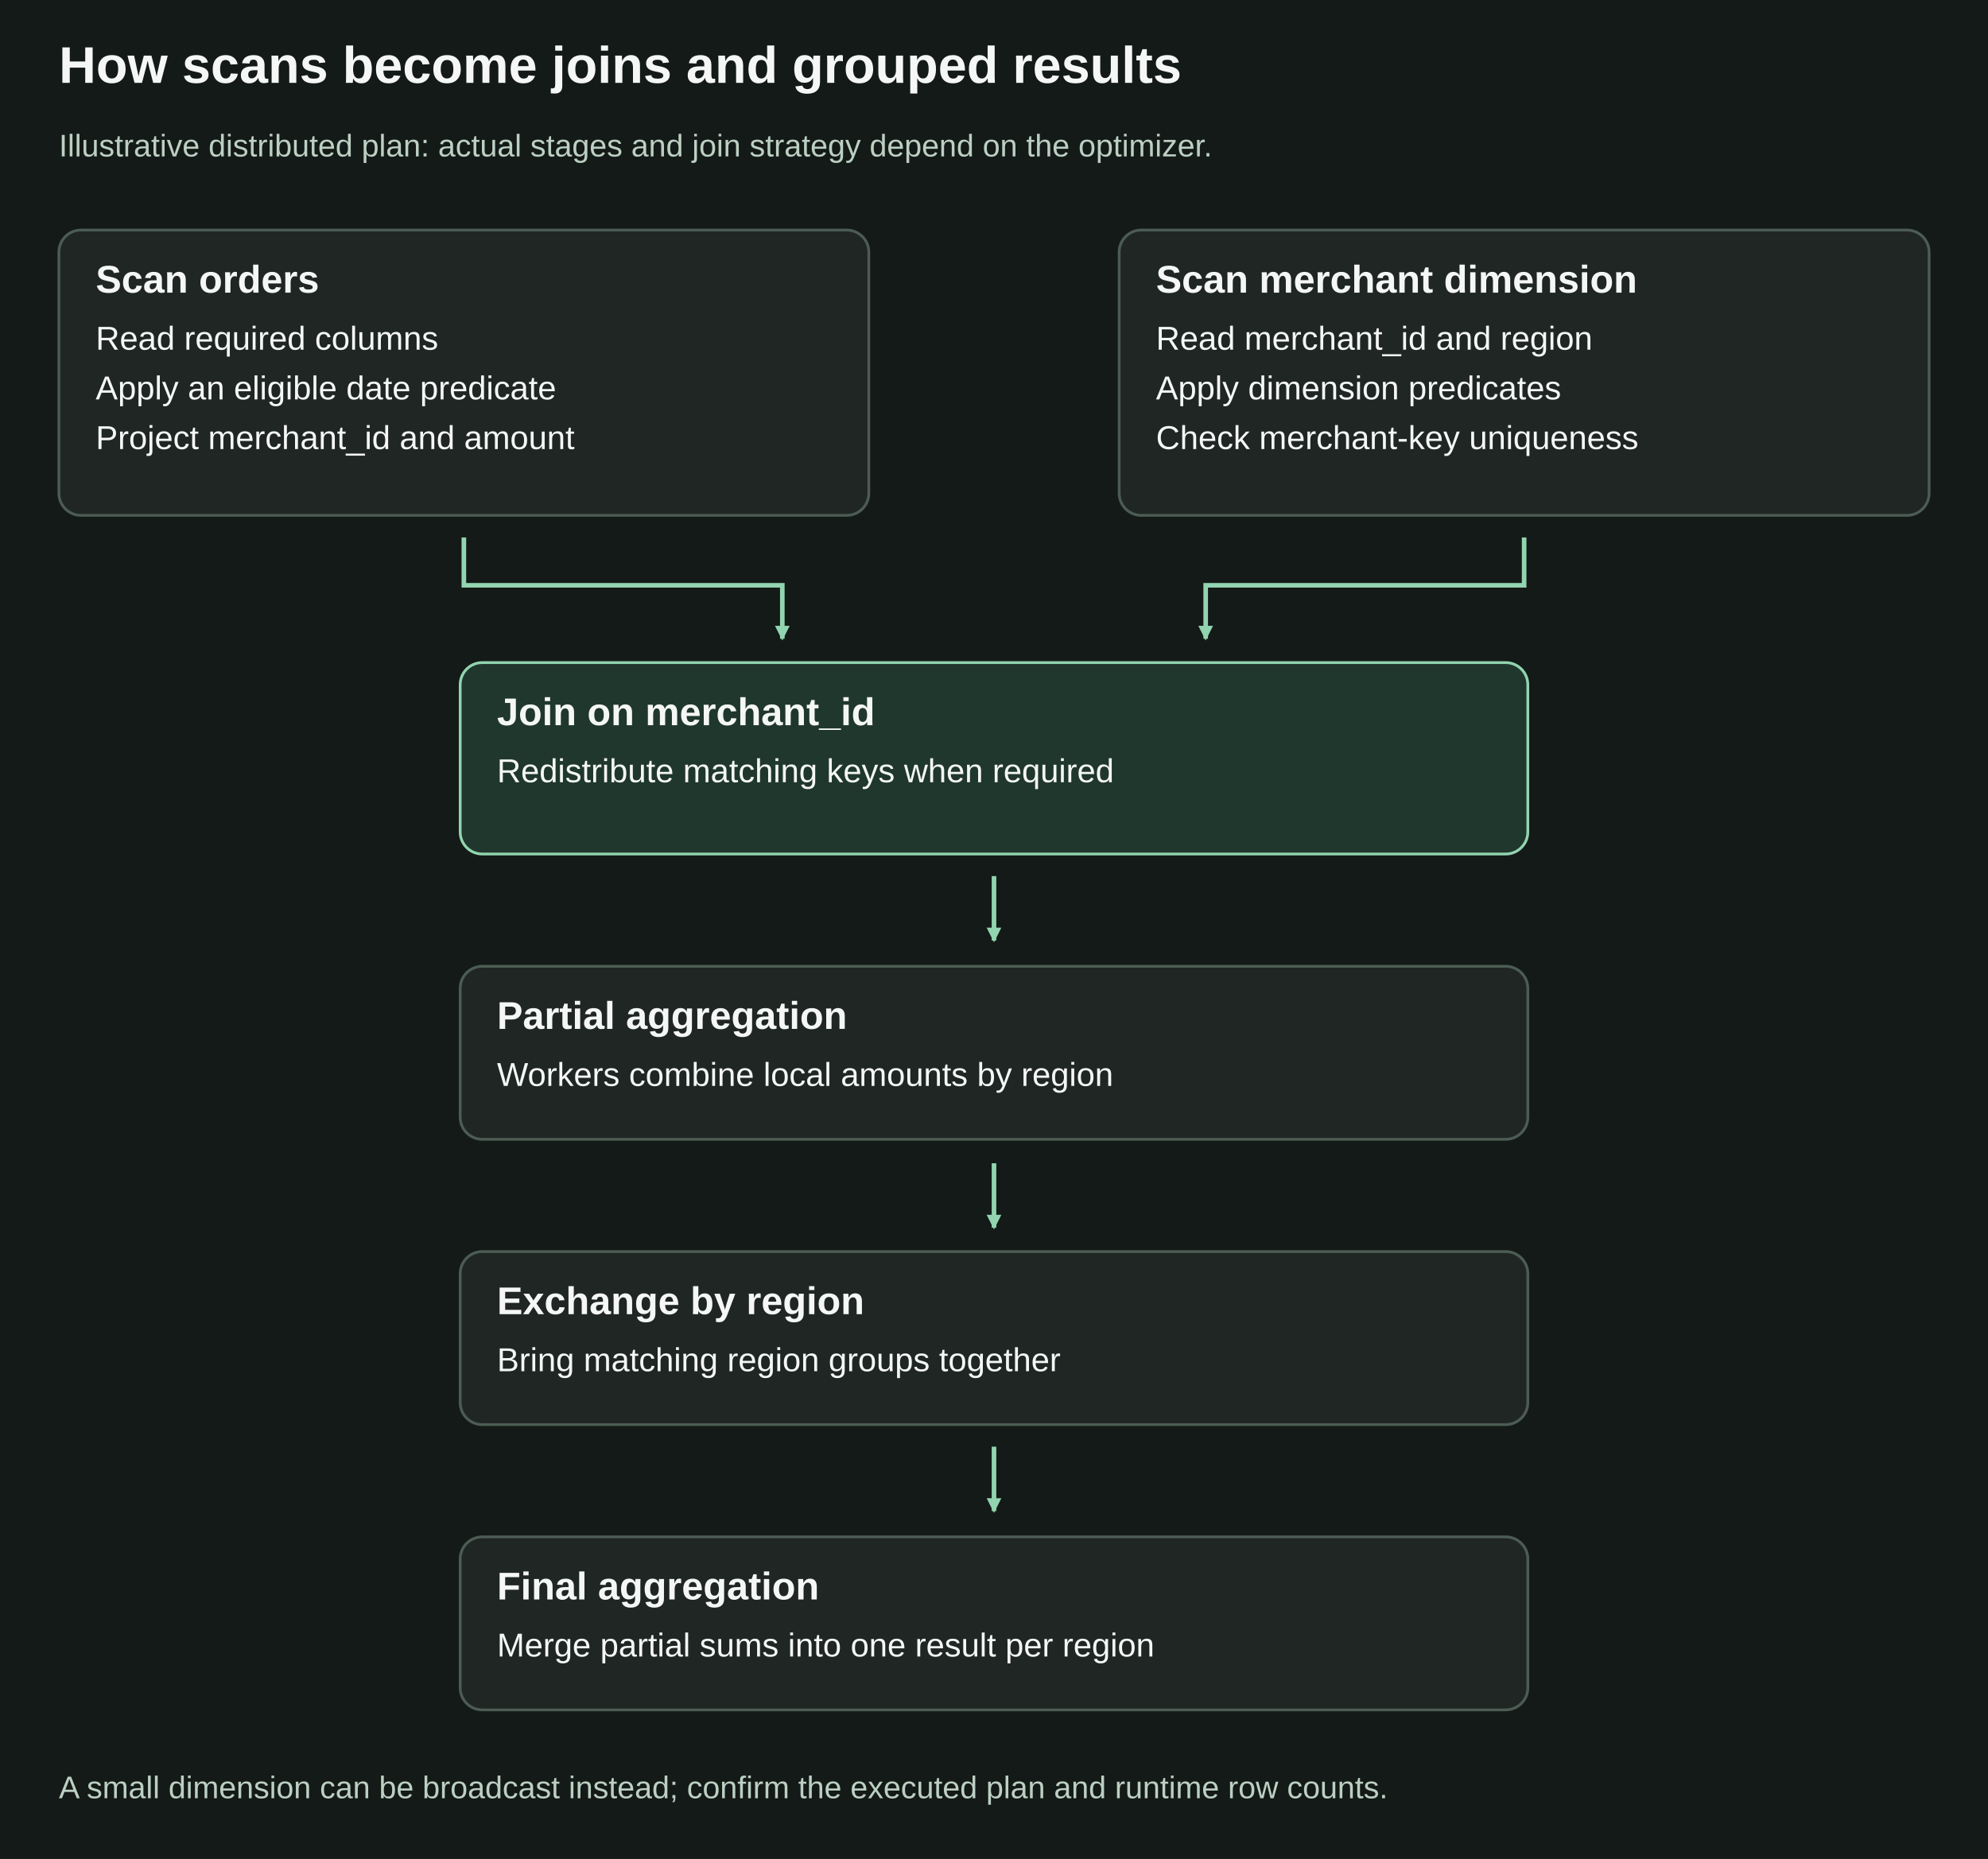
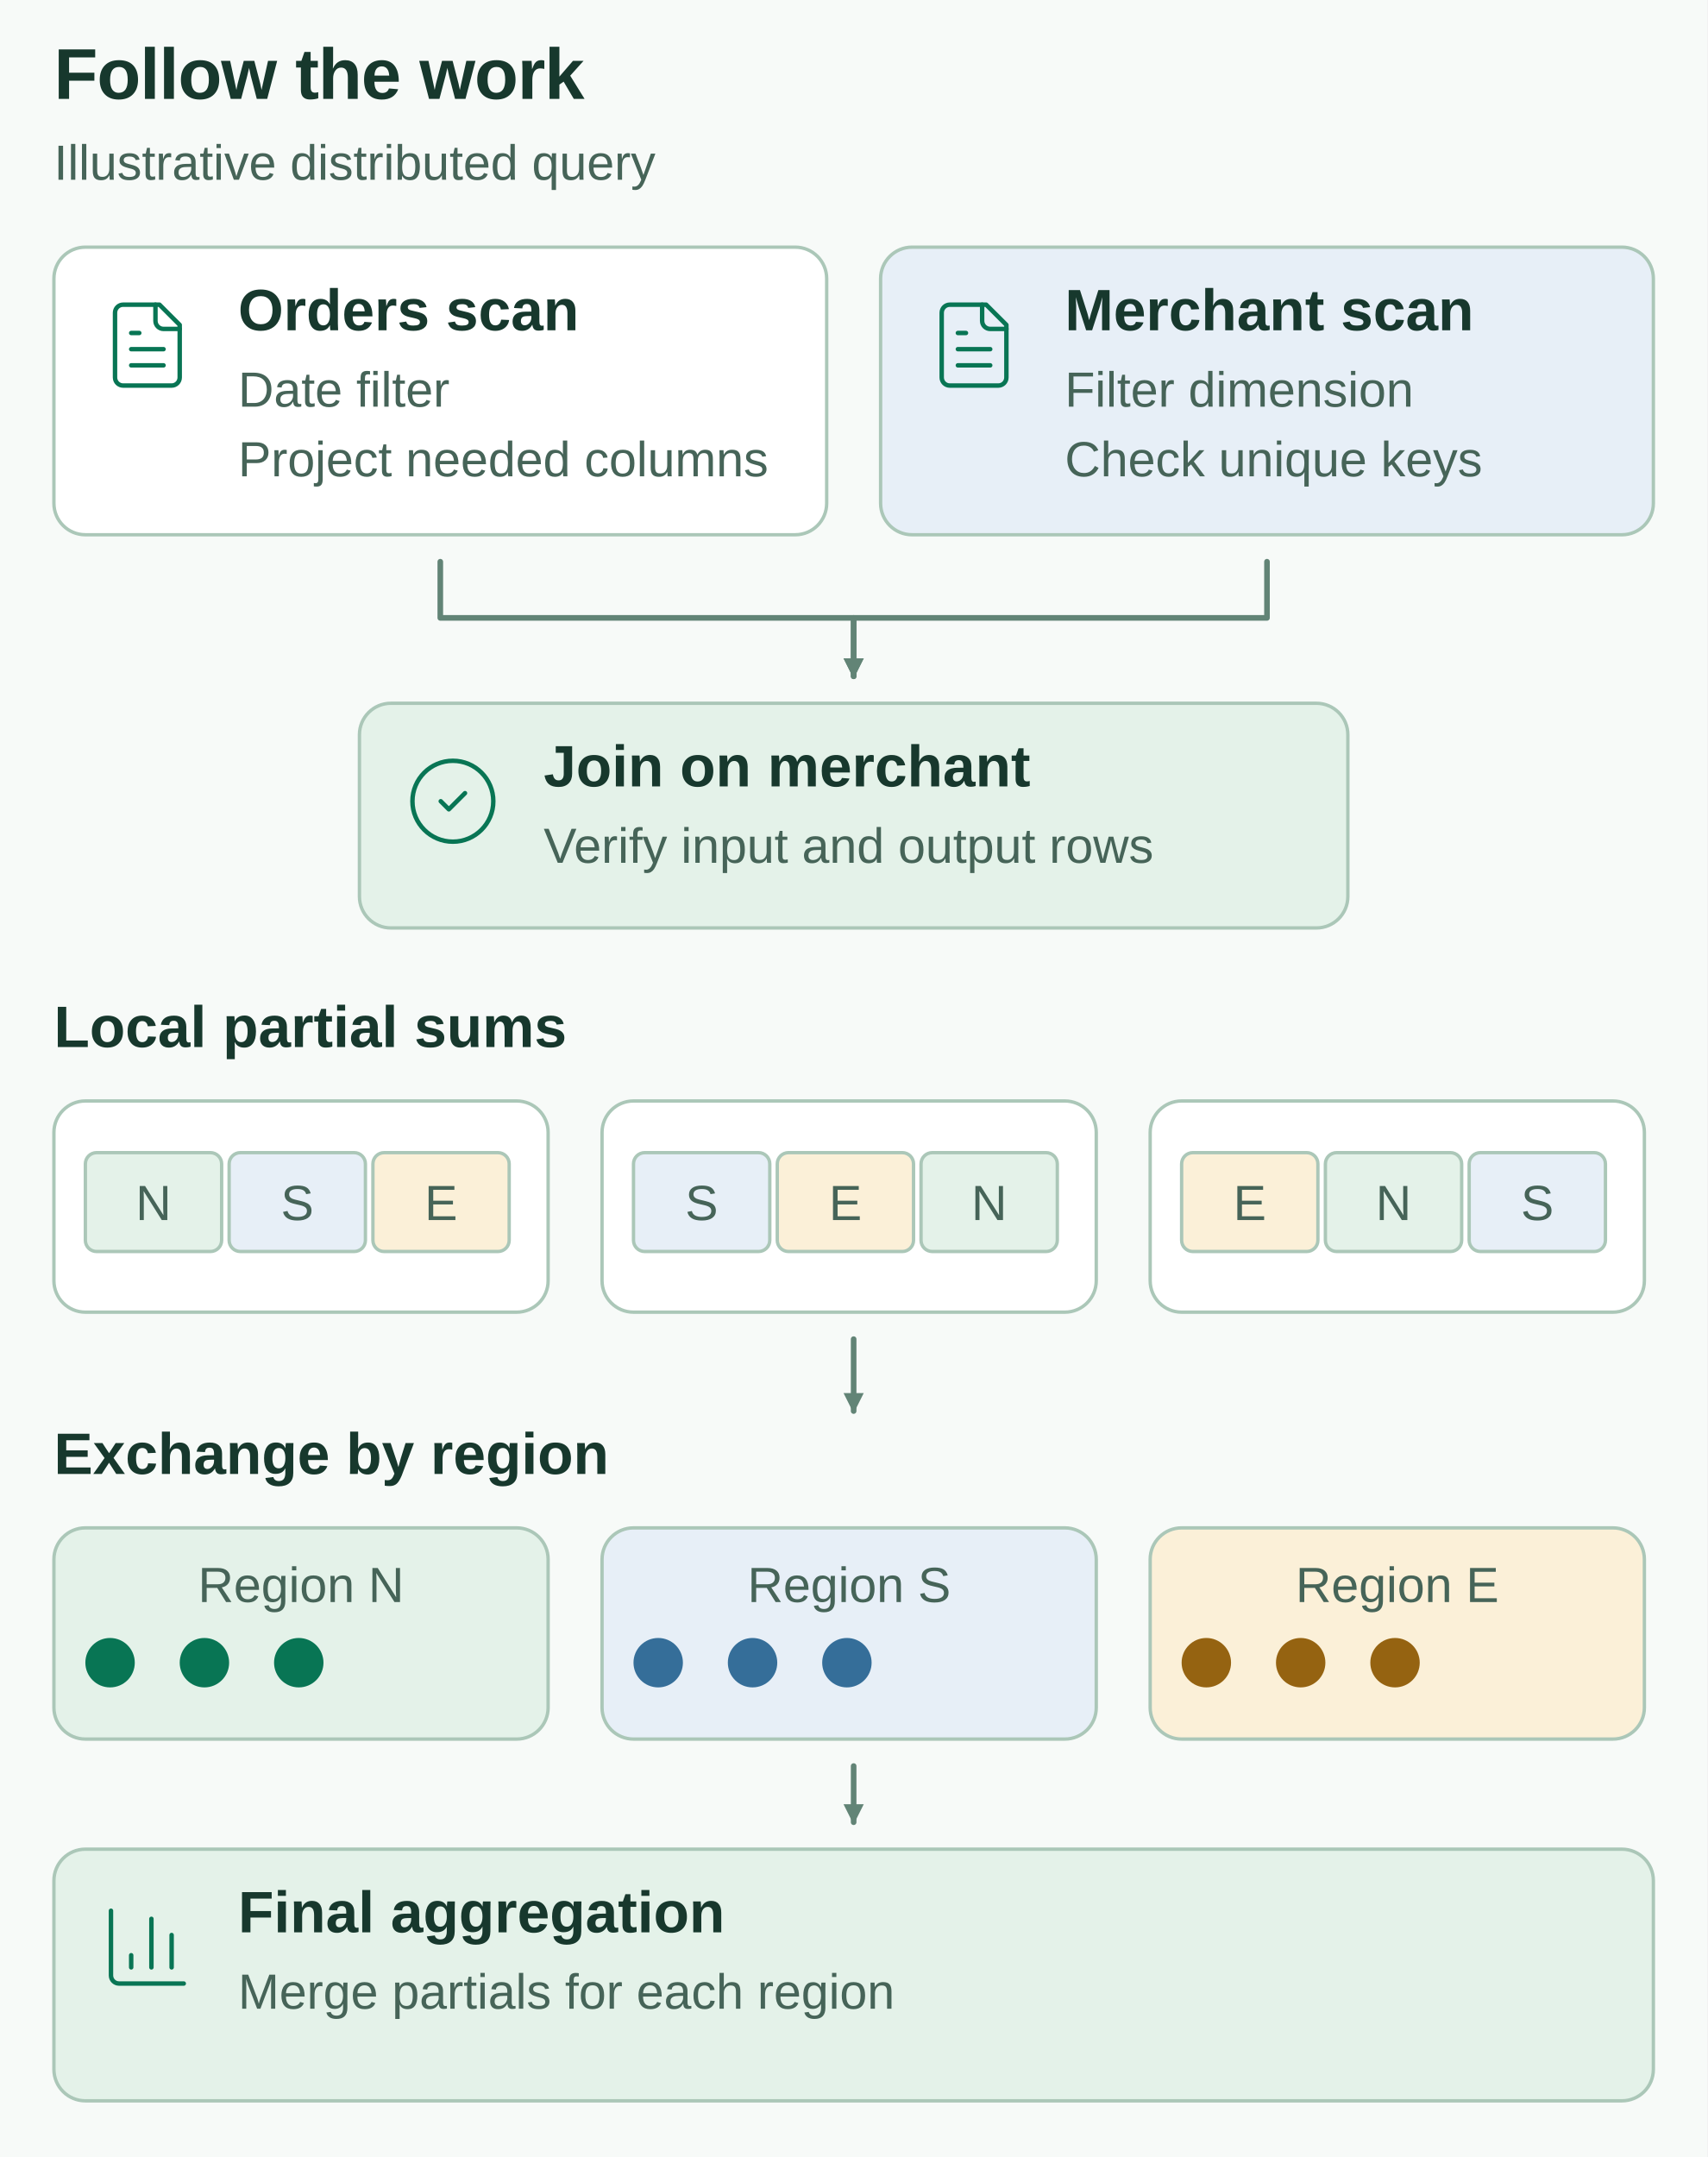
- <svg xmlns="http://www.w3.org/2000/svg" width="1080" height="1010" viewBox="0 0 1080 1010" role="img" aria-labelledby="title">
+ <svg xmlns="http://www.w3.org/2000/svg" width="760" height="960" viewBox="0 0 760 960" role="img" aria-labelledby="title desc">
  <defs>
-     <marker markerUnits="userSpaceOnUse" id="arrow" markerWidth="8" markerHeight="8" refX="7" refY="4" orient="auto">
-       <path d="M0,0 L8,4 L0,8" fill="#92d4b0" />
+     <marker id="arrow" markerUnits="userSpaceOnUse" markerWidth="9" markerHeight="9" refX="8" refY="4.5" orient="auto">
+       <path d="M0,0 L9,4.5 L0,9 Z" fill="#628476" />
    </marker>
-     <marker markerUnits="userSpaceOnUse" id="back" markerWidth="8" markerHeight="8" refX="1" refY="4" orient="auto">
-       <path d="M8,0 L0,4 L8,8" fill="#92d4b0" />
+     <marker id="arrow-blue" markerUnits="userSpaceOnUse" markerWidth="9" markerHeight="9" refX="8" refY="4.5" orient="auto">
+       <path d="M0,0 L9,4.5 L0,9 Z" fill="#356e99" />
+     </marker>
+     <marker id="arrow-amber" markerUnits="userSpaceOnUse" markerWidth="9" markerHeight="9" refX="8" refY="4.5" orient="auto">
+       <path d="M0,0 L9,4.5 L0,9 Z" fill="#956311" />
    </marker>
  </defs>
-   <style>text{font-family:Arial,Helvetica,sans-serif;fill:#f4f7f5}.title{font-size:28px;font-weight:700}.heading{font-size:21px;font-weight:700}.body{font-size:18px}.note{font-size:17px;fill:#bccfc3}.small{font-size:16px;fill:#bccfc3}</style>
-   <rect width="1080" height="1010" rx="0" fill="#141a17" />
-   <text x="32" y="45" class="title">How scans become joins and grouped results</text>
-   <text x="32" y="85" class="note">Illustrative distributed plan: actual stages and join strategy depend on the optimizer.</text>
-   <rect x="32" y="125" width="440" height="155" rx="12" fill="#202624" stroke="#4c5c54" stroke-width="1.5" />
-   <text x="52" y="159" class="heading">Scan orders</text>
-   <text x="52" y="190" class="body">Read required columns</text>
-   <text x="52" y="217" class="body">Apply an eligible date predicate</text>
-   <text x="52" y="244" class="body">Project merchant_id and amount</text>
-   <rect x="608" y="125" width="440" height="155" rx="12" fill="#202624" stroke="#4c5c54" stroke-width="1.5" />
-   <text x="628" y="159" class="heading">Scan merchant dimension</text>
-   <text x="628" y="190" class="body">Read merchant_id and region</text>
-   <text x="628" y="217" class="body">Apply dimension predicates</text>
-   <text x="628" y="244" class="body">Check merchant-key uniqueness</text>
-   <path d="M252,292 V318 H425 V347" fill="none" stroke="#92d4b0" stroke-width="2.5" marker-end="url(#arrow)" />
-   <path d="M828,292 V318 H655 V347" fill="none" stroke="#92d4b0" stroke-width="2.5" marker-end="url(#arrow)" />
-   <rect x="250" y="360" width="580" height="104" rx="12" fill="#20372d" stroke="#92d4b0" stroke-width="1.5" />
-   <text x="270" y="394" class="heading">Join on merchant_id</text>
-   <text x="270" y="425" class="body">Redistribute matching keys when required</text>
-   <path d="M540,476 L540,511" fill="none" stroke="#92d4b0" stroke-width="2.5" marker-end="url(#arrow)" />
-   <rect x="250" y="525" width="580" height="94" rx="12" fill="#202624" stroke="#4c5c54" stroke-width="1.5" />
-   <text x="270" y="559" class="heading">Partial aggregation</text>
-   <text x="270" y="590" class="body">Workers combine local amounts by region</text>
-   <path d="M540,632 L540,667" fill="none" stroke="#92d4b0" stroke-width="2.5" marker-end="url(#arrow)" />
-   <rect x="250" y="680" width="580" height="94" rx="12" fill="#202624" stroke="#4c5c54" stroke-width="1.5" />
-   <text x="270" y="714" class="heading">Exchange by region</text>
-   <text x="270" y="745" class="body">Bring matching region groups together</text>
-   <path d="M540,786 L540,821" fill="none" stroke="#92d4b0" stroke-width="2.5" marker-end="url(#arrow)" />
-   <rect x="250" y="835" width="580" height="94" rx="12" fill="#202624" stroke="#4c5c54" stroke-width="1.5" />
-   <text x="270" y="869" class="heading">Final aggregation</text>
-   <text x="270" y="900" class="body">Merge partial sums into one result per region</text>
-   <text x="32" y="977" class="note">A small dimension can be broadcast instead; confirm the executed plan and runtime row counts.</text>
+   <style>text{font-family:Arial,Helvetica,sans-serif;fill:#17382d}.title{font-size:32px;font-weight:700;letter-spacing:-.4px}.heading{font-size:26px;font-weight:700}.body{font-size:24px}.small{font-size:22px;fill:#466458}.tag{font-size:22px;font-weight:700;fill:#087554}</style>
+   <rect width="760" height="960" rx="0" fill="#f7faf8" />
+   <text x="24" y="44" class="title" text-anchor="start">Follow the work</text>
+   <text x="24" y="80" class="small" text-anchor="start">Illustrative distributed query</text>
+   <rect x="24" y="110" width="344" height="128" rx="14" fill="#ffffff" stroke="#abc7b8" stroke-width="1.5" />
+   <g transform="translate(44 132) scale(1.8)" fill="none" stroke="#087554" stroke-width="1.1" stroke-linecap="round" stroke-linejoin="round">
+     <path d="M15 2H6a2 2 0 0 0-2 2v16a2 2 0 0 0 2 2h12a2 2 0 0 0 2-2V7Z" />
+     <path d="M14 2v4a2 2 0 0 0 2 2h4" />
+     <path d="M10 9H8" />
+     <path d="M16 13H8" />
+     <path d="M16 17H8" />
+   </g>
+   <text x="106" y="147" class="heading" text-anchor="start">Orders scan</text>
+   <text x="106" y="181" class="small" text-anchor="start">Date filter</text>
+   <text x="106" y="212" class="small" text-anchor="start">Project needed columns</text>
+   <rect x="392" y="110" width="344" height="128" rx="14" fill="#e7eff7" stroke="#abc7b8" stroke-width="1.5" />
+   <g transform="translate(412 132) scale(1.8)" fill="none" stroke="#087554" stroke-width="1.1" stroke-linecap="round" stroke-linejoin="round">
+     <path d="M15 2H6a2 2 0 0 0-2 2v16a2 2 0 0 0 2 2h12a2 2 0 0 0 2-2V7Z" />
+     <path d="M14 2v4a2 2 0 0 0 2 2h4" />
+     <path d="M10 9H8" />
+     <path d="M16 13H8" />
+     <path d="M16 17H8" />
+   </g>
+   <text x="474" y="147" class="heading" text-anchor="start">Merchant scan</text>
+   <text x="474" y="181" class="small" text-anchor="start">Filter dimension</text>
+   <text x="474" y="212" class="small" text-anchor="start">Check unique keys</text>
+   <path d="M196,250 V275 H380 V301" fill="none" stroke="#628476" stroke-width="2.5" stroke-linecap="round" stroke-linejoin="round" marker-end="url(#arrow)" />
+   <path d="M564,250 V275 H380 V301" fill="none" stroke="#628476" stroke-width="2.5" stroke-linecap="round" stroke-linejoin="round" marker-end="url(#arrow)" />
+   <rect x="160" y="313" width="440" height="100" rx="14" fill="#e4f2e9" stroke="#abc7b8" stroke-width="1.5" />
+   <g transform="translate(180 335) scale(1.8)" fill="none" stroke="#087554" stroke-width="1.1" stroke-linecap="round" stroke-linejoin="round">
+     <circle cx="12" cy="12" r="10" />
+     <path d="m9 12 2 2 4-4" />
+   </g>
+   <text x="242" y="350" class="heading" text-anchor="start">Join on merchant</text>
+   <text x="242" y="384" class="small" text-anchor="start">Verify input and output rows</text>
+   <text x="24" y="466" class="heading" text-anchor="start">Local partial sums</text>
+   <rect x="24" y="490" width="220" height="94" rx="14" fill="#ffffff" stroke="#abc7b8" stroke-width="1.5" />
+   <rect x="38" y="513" width="60.667" height="44" rx="5" fill="#e4f2e9" stroke="#abc7b8" stroke-width="1.5" />
+   <text x="68.333" y="543" class="small" text-anchor="middle">N</text>
+   <rect x="102" y="513" width="60.667" height="44" rx="5" fill="#e7eff7" stroke="#abc7b8" stroke-width="1.5" />
+   <text x="132.333" y="543" class="small" text-anchor="middle">S</text>
+   <rect x="166" y="513" width="60.667" height="44" rx="5" fill="#fbf0d8" stroke="#abc7b8" stroke-width="1.5" />
+   <text x="196.333" y="543" class="small" text-anchor="middle">E</text>
+   <rect x="268" y="490" width="220" height="94" rx="14" fill="#ffffff" stroke="#abc7b8" stroke-width="1.5" />
+   <rect x="282" y="513" width="60.667" height="44" rx="5" fill="#e7eff7" stroke="#abc7b8" stroke-width="1.5" />
+   <text x="312.333" y="543" class="small" text-anchor="middle">S</text>
+   <rect x="346" y="513" width="60.667" height="44" rx="5" fill="#fbf0d8" stroke="#abc7b8" stroke-width="1.5" />
+   <text x="376.333" y="543" class="small" text-anchor="middle">E</text>
+   <rect x="410" y="513" width="60.667" height="44" rx="5" fill="#e4f2e9" stroke="#abc7b8" stroke-width="1.5" />
+   <text x="440.333" y="543" class="small" text-anchor="middle">N</text>
+   <rect x="512" y="490" width="220" height="94" rx="14" fill="#ffffff" stroke="#abc7b8" stroke-width="1.5" />
+   <rect x="526" y="513" width="60.667" height="44" rx="5" fill="#fbf0d8" stroke="#abc7b8" stroke-width="1.5" />
+   <text x="556.333" y="543" class="small" text-anchor="middle">E</text>
+   <rect x="590" y="513" width="60.667" height="44" rx="5" fill="#e4f2e9" stroke="#abc7b8" stroke-width="1.5" />
+   <text x="620.333" y="543" class="small" text-anchor="middle">N</text>
+   <rect x="654" y="513" width="60.667" height="44" rx="5" fill="#e7eff7" stroke="#abc7b8" stroke-width="1.5" />
+   <text x="684.333" y="543" class="small" text-anchor="middle">S</text>
+   <text x="24" y="656" class="heading" text-anchor="start">Exchange by region</text>
+   <path d="M380,596 V628" fill="none" stroke="#628476" stroke-width="2.5" stroke-linecap="round" stroke-linejoin="round" marker-end="url(#arrow)" />
+   <rect x="24" y="680" width="220" height="94" rx="14" fill="#e4f2e9" stroke="#abc7b8" stroke-width="1.5" />
+   <text x="134" y="713" class="small" text-anchor="middle">Region N</text>
+   <circle cx="49" cy="740" r="11" fill="#087554" />
+   <circle cx="91" cy="740" r="11" fill="#087554" />
+   <circle cx="133" cy="740" r="11" fill="#087554" />
+   <rect x="268" y="680" width="220" height="94" rx="14" fill="#e7eff7" stroke="#abc7b8" stroke-width="1.5" />
+   <text x="378" y="713" class="small" text-anchor="middle">Region S</text>
+   <circle cx="293" cy="740" r="11" fill="#356e99" />
+   <circle cx="335" cy="740" r="11" fill="#356e99" />
+   <circle cx="377" cy="740" r="11" fill="#356e99" />
+   <rect x="512" y="680" width="220" height="94" rx="14" fill="#fbf0d8" stroke="#abc7b8" stroke-width="1.5" />
+   <text x="622" y="713" class="small" text-anchor="middle">Region E</text>
+   <circle cx="537" cy="740" r="11" fill="#956311" />
+   <circle cx="579" cy="740" r="11" fill="#956311" />
+   <circle cx="621" cy="740" r="11" fill="#956311" />
+   <path d="M380,786 V811" fill="none" stroke="#628476" stroke-width="2.5" stroke-linecap="round" stroke-linejoin="round" marker-end="url(#arrow)" />
+   <rect x="24" y="823" width="712" height="112" rx="14" fill="#e4f2e9" stroke="#abc7b8" stroke-width="1.5" />
+   <g transform="translate(44 845) scale(1.8)" fill="none" stroke="#087554" stroke-width="1.1" stroke-linecap="round" stroke-linejoin="round">
+     <path d="M3 3v16a2 2 0 0 0 2 2h16" />
+     <path d="M18 17V9" />
+     <path d="M13 17V5" />
+     <path d="M8 17v-3" />
+   </g>
+   <text x="106" y="860" class="heading" text-anchor="start">Final aggregation</text>
+   <text x="106" y="894" class="small" text-anchor="start">Merge partials for each region</text>
</svg>
